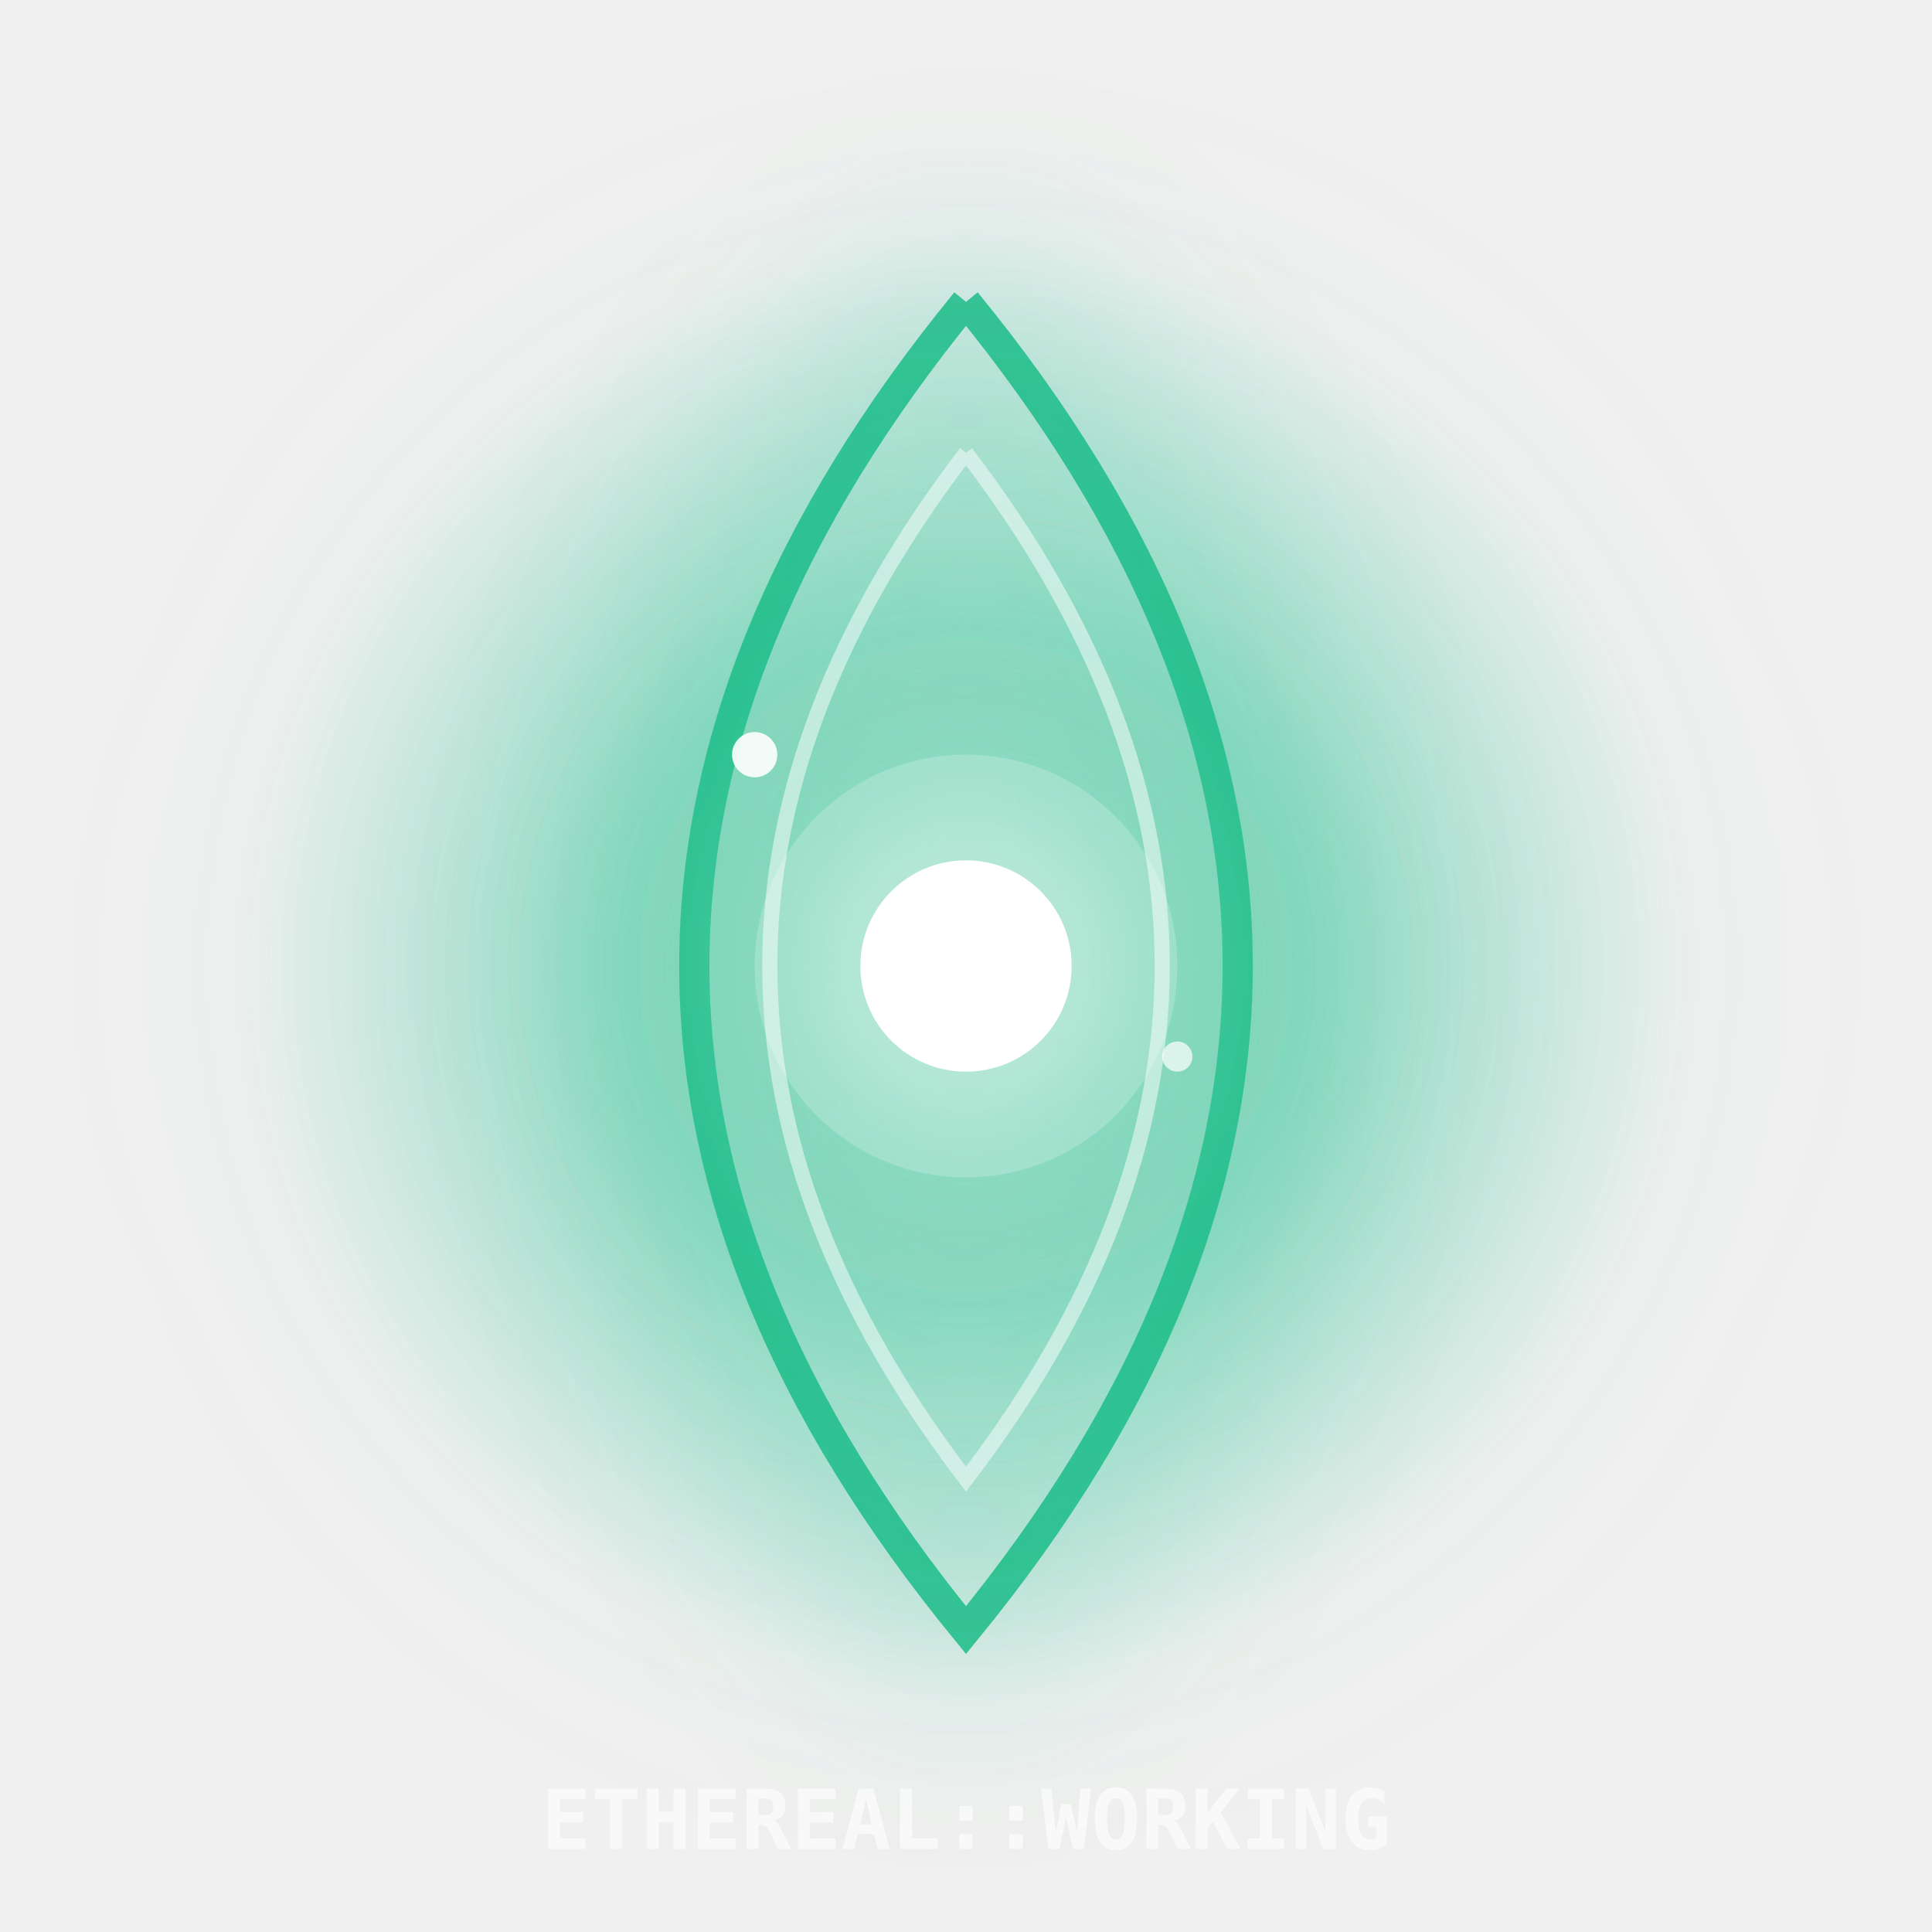
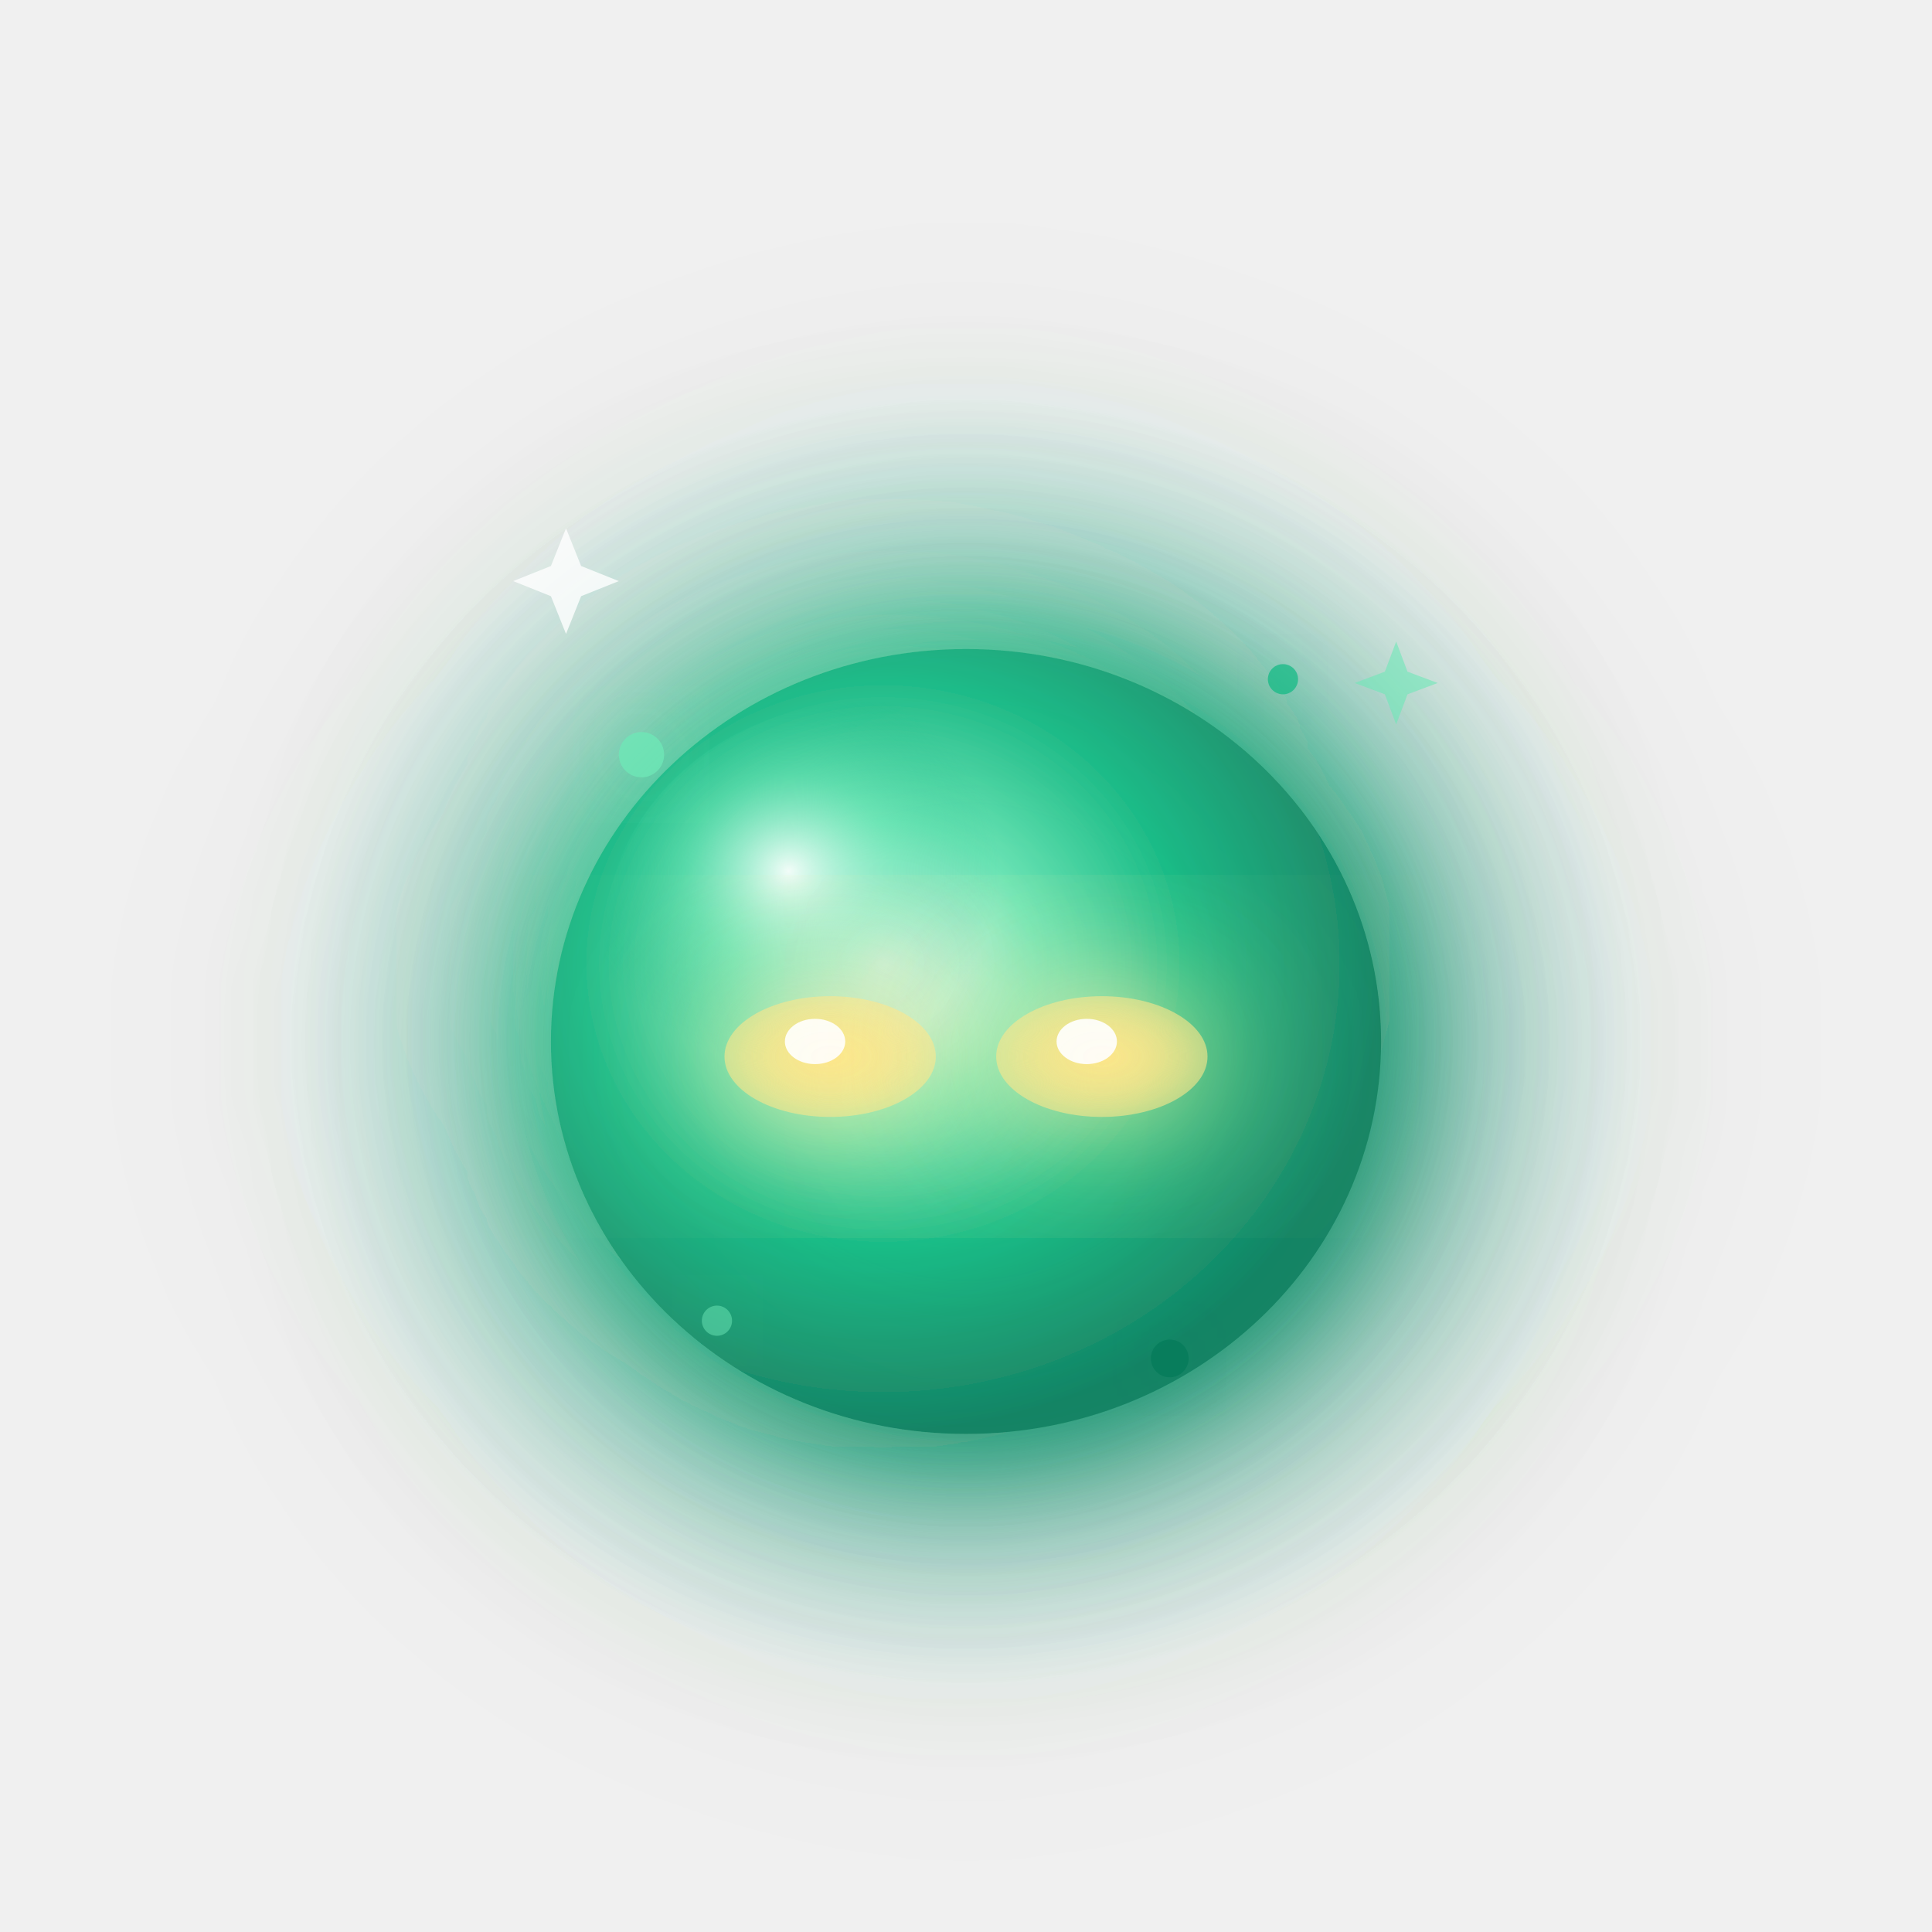
<svg xmlns="http://www.w3.org/2000/svg" width="256" height="256" viewBox="0 0 256 256">
  <defs>
-     <filter id="glow" x="-100%" y="-100%" width="300%" height="300%">
-       <feGaussianBlur stdDeviation="15" result="blur" />
-       <feComposite in="SourceGraphic" in2="blur" operator="over" />
+     <filter id="glow-working-2" x="-100%" y="-100%" width="300%" height="300%">
+       <feGaussianBlur stdDeviation="8" result="blur1" />
+       <feGaussianBlur stdDeviation="16" result="blur2" />
+       <feMerge>
+         <feMergeNode in="blur2" />
+         <feMergeNode in="blur1" />
+         <feMergeNode in="SourceGraphic" />
+       </feMerge>
    </filter>
-     <radialGradient id="coreGrad-working-2" cx="50%" cy="50%" r="50%">
-       <stop offset="0%" stop-color="#10B981" stop-opacity="1" />
-       <stop offset="30%" stop-color="#10B981" stop-opacity="0.7" />
-       <stop offset="60%" stop-color="#10B981" stop-opacity="0.3" />
+     <radialGradient id="auraGrad-working-2" cx="50%" cy="50%" r="50%">
+       <stop offset="0%" stop-color="#6EE7B7" stop-opacity="0.6" />
+       <stop offset="40%" stop-color="#10B981" stop-opacity="0.3" />
+       <stop offset="70%" stop-color="#047857" stop-opacity="0.1" />
+       <stop offset="100%" stop-color="#047857" stop-opacity="0" />
+     </radialGradient>
+     <radialGradient id="coreGrad-working-2" cx="40%" cy="40%" r="60%">
+       <stop offset="0%" stop-color="white" stop-opacity="0.9" />
+       <stop offset="30%" stop-color="#6EE7B7" />
+       <stop offset="60%" stop-color="#10B981" />
+       <stop offset="100%" stop-color="#047857" />
+     </radialGradient>
+     <radialGradient id="innerGlow-working-2" cx="35%" cy="35%" r="40%">
+       <stop offset="0%" stop-color="white" stop-opacity="0.9" />
+       <stop offset="50%" stop-color="#6EE7B7" stop-opacity="0.4" />
      <stop offset="100%" stop-color="#10B981" stop-opacity="0" />
    </radialGradient>
+     <radialGradient id="eyeGrad-working-2" cx="50%" cy="50%" r="50%">
+       <stop offset="0%" stop-color="#FDE68A" />
+       <stop offset="60%" stop-color="#FDE68A" stop-opacity="0.8" />
+       <stop offset="100%" stop-color="#FDE68A" stop-opacity="0.6" />
+     </radialGradient>
  </defs>
-   <circle cx="128" cy="128" r="95" fill="url(#coreGrad-working-2)" opacity="0.6" filter="url(#glow)">
-     <animate attributeName="r" values="85;105;85" dur="3s" repeatCount="indefinite" />
-     <animate attributeName="opacity" values="0.4;0.7;0.4" dur="3s" repeatCount="indefinite" />
+   <ellipse cx="128" cy="138" rx="90" ry="85" fill="url(#auraGrad-working-2)" filter="url(#glow-working-2)">
+     <animate attributeName="rx" values="85;95;85" dur="3s" repeatCount="indefinite" />
+     <animate attributeName="ry" values="80;90;80" dur="3s" repeatCount="indefinite" />
+     <animate attributeName="opacity" values="0.6;0.9;0.6" dur="3s" repeatCount="indefinite" />
+   </ellipse>
+   <path fill="none" stroke="#10B981" stroke-width="3" stroke-linecap="round" opacity="0.7" filter="url(#glow-working-2)">
+     <animate attributeName="d" values="M128 180 Q100 128 128 76 Q156 40 140 20;               M128 180 Q90 128 128 76 Q166 50 155 25;               M128 180 Q100 128 128 76 Q156 40 140 20" dur="4s" repeatCount="indefinite" />
+   </path>
+   <path fill="none" stroke="#6EE7B7" stroke-width="2" stroke-linecap="round" opacity="0.5" filter="url(#glow-working-2)">
+     <animate attributeName="d" values="M128 180 Q160 128 128 76 Q96 50 110 25;               M128 180 Q170 128 128 76 Q86 40 95 20;               M128 180 Q160 128 128 76 Q96 50 110 25" dur="4s" repeatCount="indefinite" />
+   </path>
+   <ellipse cx="128" cy="138" rx="55" ry="52" fill="url(#coreGrad-working-2)" opacity="0.85" filter="url(#glow-working-2)">
+     <animate attributeName="ry" values="52;54;52" dur="3s" repeatCount="indefinite" />
+   </ellipse>
+   <ellipse cx="115" cy="125" rx="35" ry="32" fill="url(#innerGlow-working-2)" />
+   <g filter="url(#glow-working-2)">
+     <ellipse cx="110" cy="140" rx="14" ry="8" fill="url(#eyeGrad-working-2)">
+       <animate attributeName="ry" values="8;6;8" dur="2s" repeatCount="indefinite" />
+     </ellipse>
+     <ellipse cx="108" cy="138" rx="4" ry="3" fill="white" opacity="0.9" />
+   </g>
+   <g filter="url(#glow-working-2)">
+     <ellipse cx="146" cy="140" rx="14" ry="8" fill="url(#eyeGrad-working-2)">
+       <animate attributeName="ry" values="8;6;8" dur="2s" repeatCount="indefinite" />
+     </ellipse>
+     <ellipse cx="144" cy="138" rx="4" ry="3" fill="white" opacity="0.9" />
+   </g>
+   <circle cx="85" cy="100" r="3" fill="#6EE7B7" opacity="0.8" filter="url(#glow-working-2)">
+     <animate attributeName="cy" values="100;80;100" dur="3s" repeatCount="indefinite" />
+     <animate attributeName="opacity" values="0.8;0.3;0.8" dur="3s" repeatCount="indefinite" />
  </circle>
-   <path d="M128 40 Q200 128 128 216 Q56 128 128 40" fill="none" stroke="#10B981" stroke-width="4" stroke-opacity="0.8" filter="url(#glow)">
-     <animate attributeName="d" values="M128 40 Q200 128 128 216 Q56 128 128 40;                      M128 20 Q260 128 128 236 Q-4 128 128 20;                      M128 40 Q200 128 128 216 Q56 128 128 40" dur="4s" repeatCount="indefinite" />
+   <circle cx="170" cy="90" r="2" fill="#10B981" opacity="0.7" filter="url(#glow-working-2)">
+     <animate attributeName="cy" values="90;70;90" dur="4s" repeatCount="indefinite" />
+   </circle>
+   <circle cx="155" cy="180" r="2.5" fill="#047857" opacity="0.6" filter="url(#glow-working-2)">
+     <animate attributeName="cy" values="180;160;180" dur="3.5s" repeatCount="indefinite" />
+   </circle>
+   <circle cx="95" cy="175" r="2" fill="#6EE7B7" opacity="0.5" filter="url(#glow-working-2)">
+     <animate attributeName="cy" values="175;155;175" dur="2.5s" repeatCount="indefinite" />
+   </circle>
+   <path d="M75 70 l2 5 l5 2 l-5 2 l-2 5 l-2 -5 l-5 -2 l5 -2 z" fill="white" opacity="0.8">
+     <animate attributeName="opacity" values="0.8;0.2;0.8" dur="2s" repeatCount="indefinite" />
  </path>
-   <path d="M128 60 Q180 128 128 196 Q76 128 128 60" fill="none" stroke="white" stroke-width="2" stroke-opacity="0.5" filter="url(#glow)">
-     <animate attributeName="d" values="M128 60 Q180 128 128 196 Q76 128 128 60;                      M128 40 Q220 128 128 216 Q36 128 128 40;                      M128 60 Q180 128 128 196 Q76 128 128 60" dur="6s" repeatCount="indefinite" />
+   <path d="M185 85 l1.5 4 l4 1.5 l-4 1.5 l-1.5 4 l-1.5 -4 l-4 -1.5 l4 -1.5 z" fill="#6EE7B7" opacity="0.6">
+     <animate attributeName="opacity" values="0.6;0.1;0.6" dur="2.5s" repeatCount="indefinite" />
  </path>
-   <g filter="url(#glow)">
-     <circle cx="128" cy="128" r="28" fill="white" opacity="0.2" />
-     <circle cx="128" cy="128" r="14" fill="white" opacity="1">
-       <animate attributeName="opacity" values="0.7;1;0.7" dur="1s" repeatCount="indefinite" />
-       <animate attributeName="r" values="12;16;12" dur="1s" repeatCount="indefinite" />
-     </circle>
-   </g>
-   <circle cx="100" cy="100" r="3" fill="white" opacity="0.9">
-     <animate attributeName="cy" values="100;70;100" dur="2s" repeatCount="indefinite" />
-   </circle>
-   <circle cx="156" cy="140" r="2" fill="white" opacity="0.7">
-     <animate attributeName="cy" values="140;170;140" dur="3s" repeatCount="indefinite" />
-   </circle>
-   <text x="128" y="245" text-anchor="middle" fill="white" font-family="monospace" font-size="11" font-weight="bold" opacity="0.6">
-     ETHEREAL::WORKING
-   </text>
</svg>
